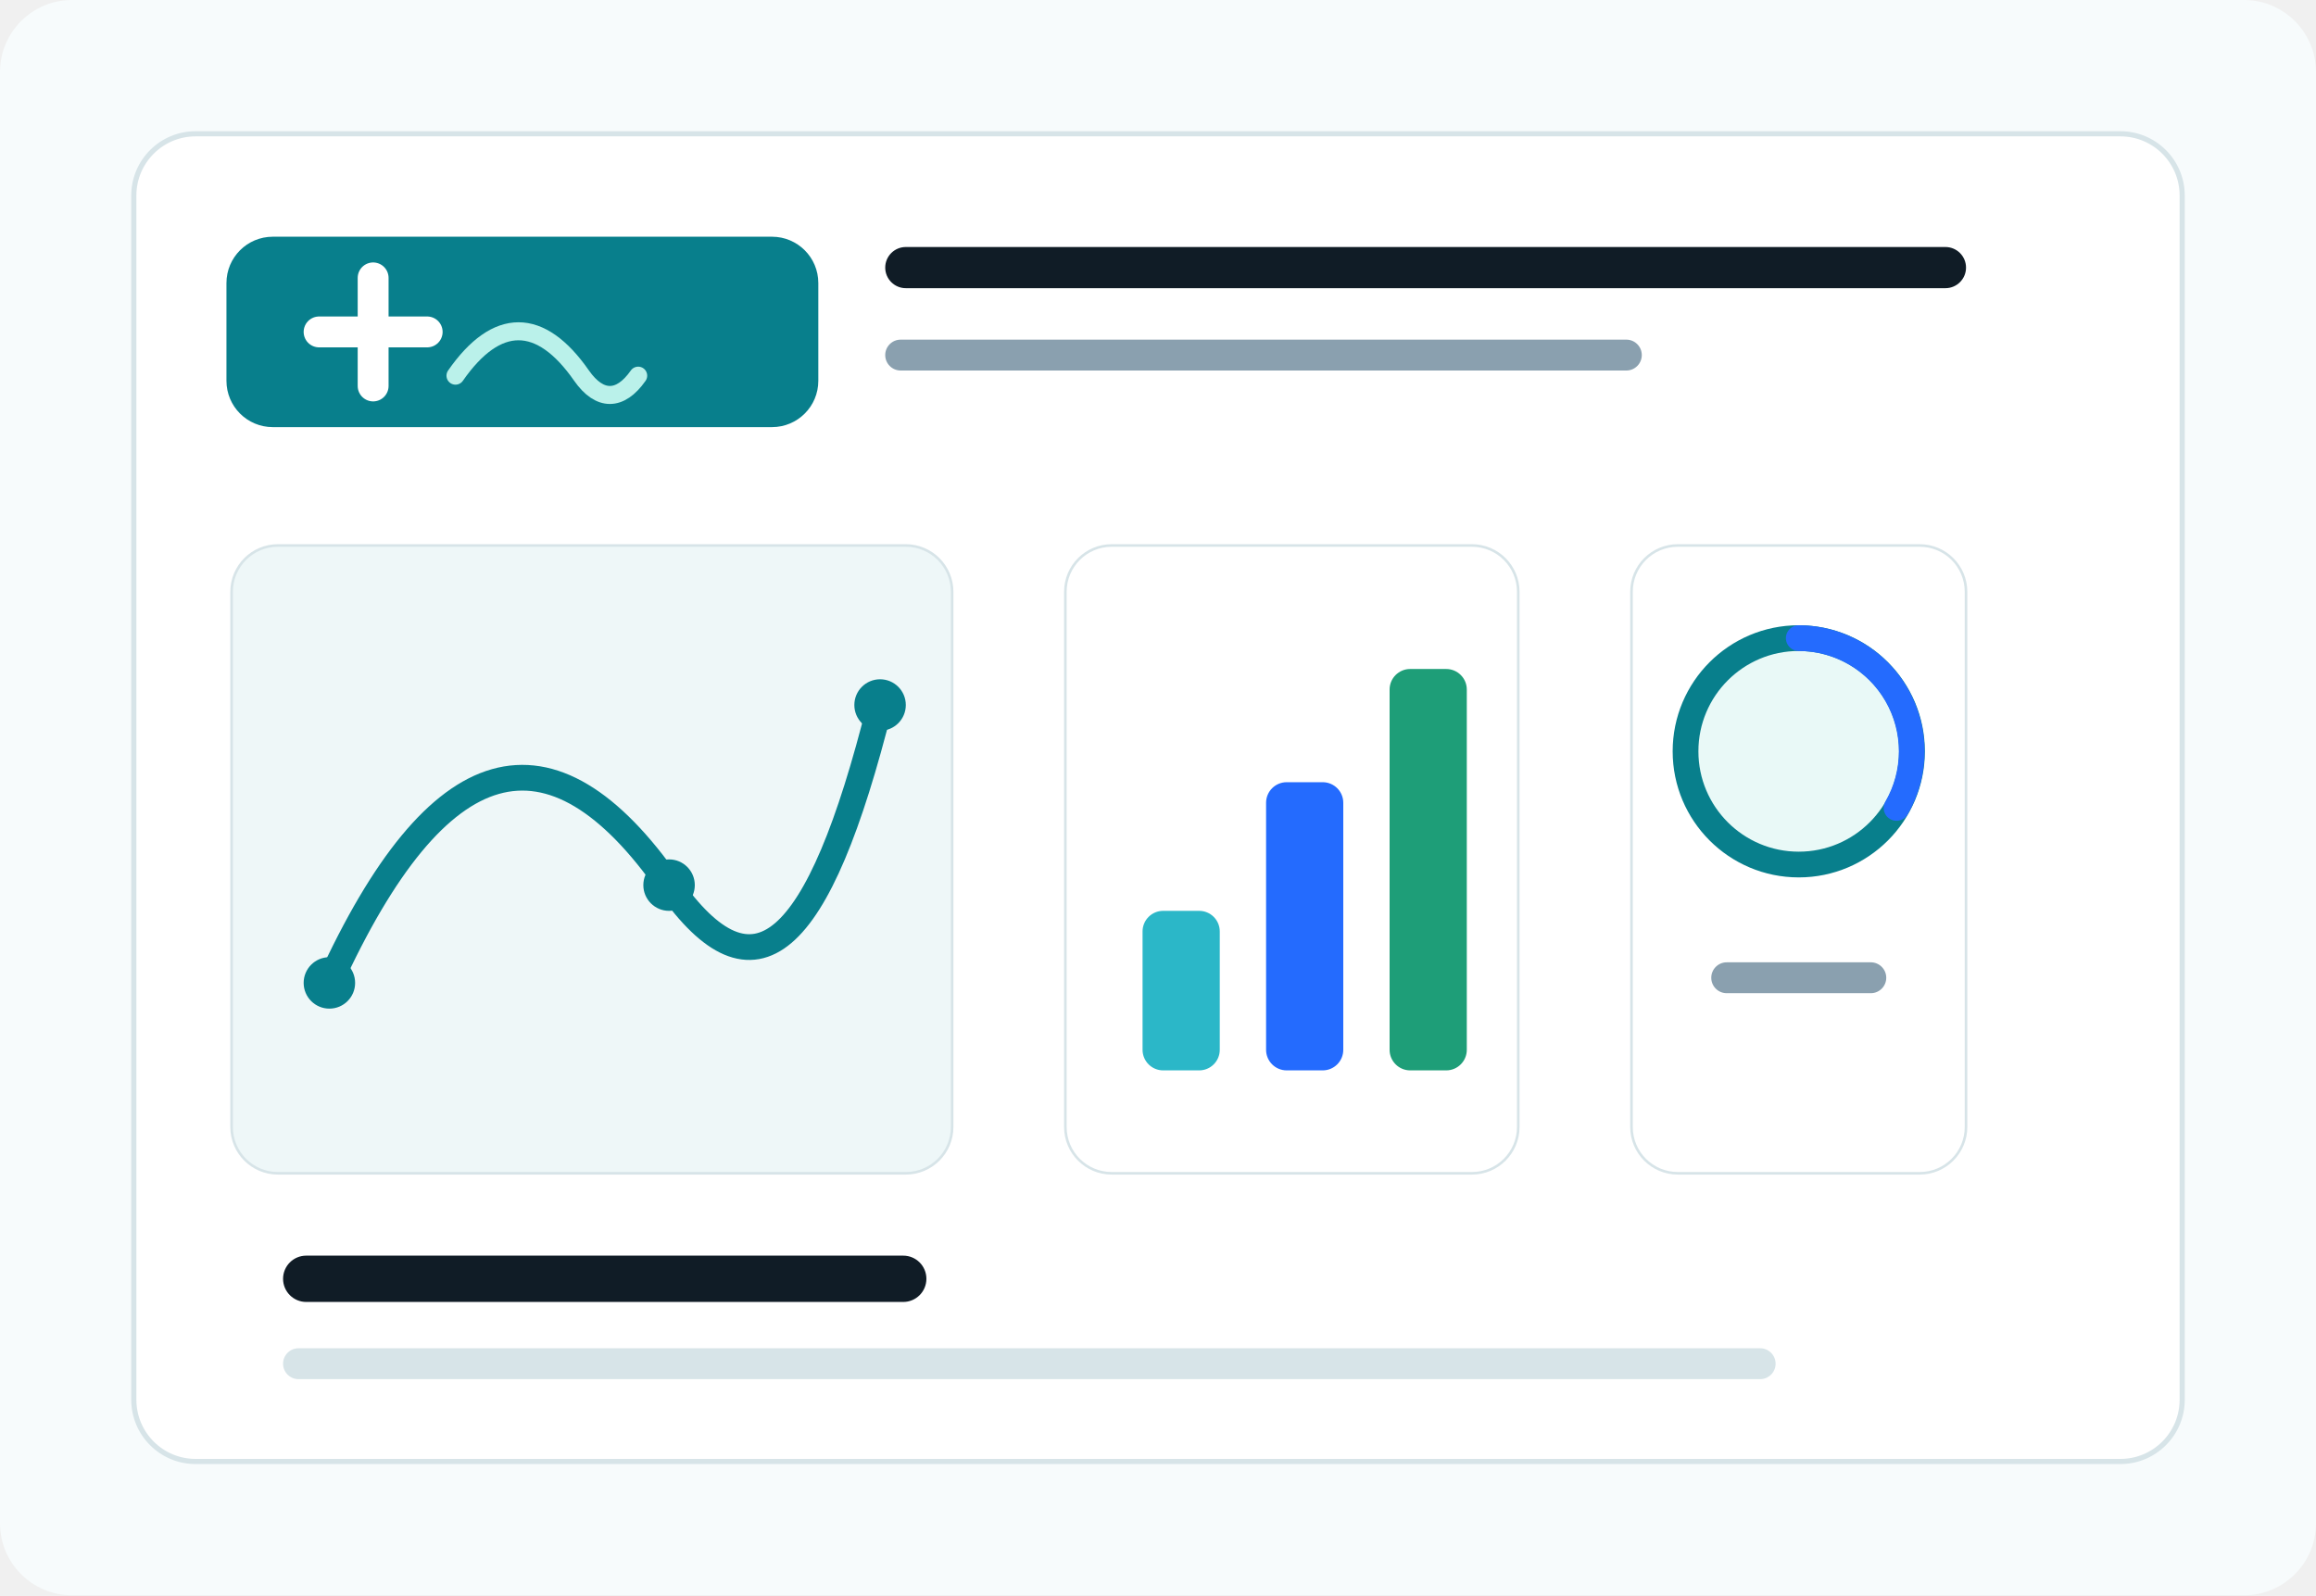
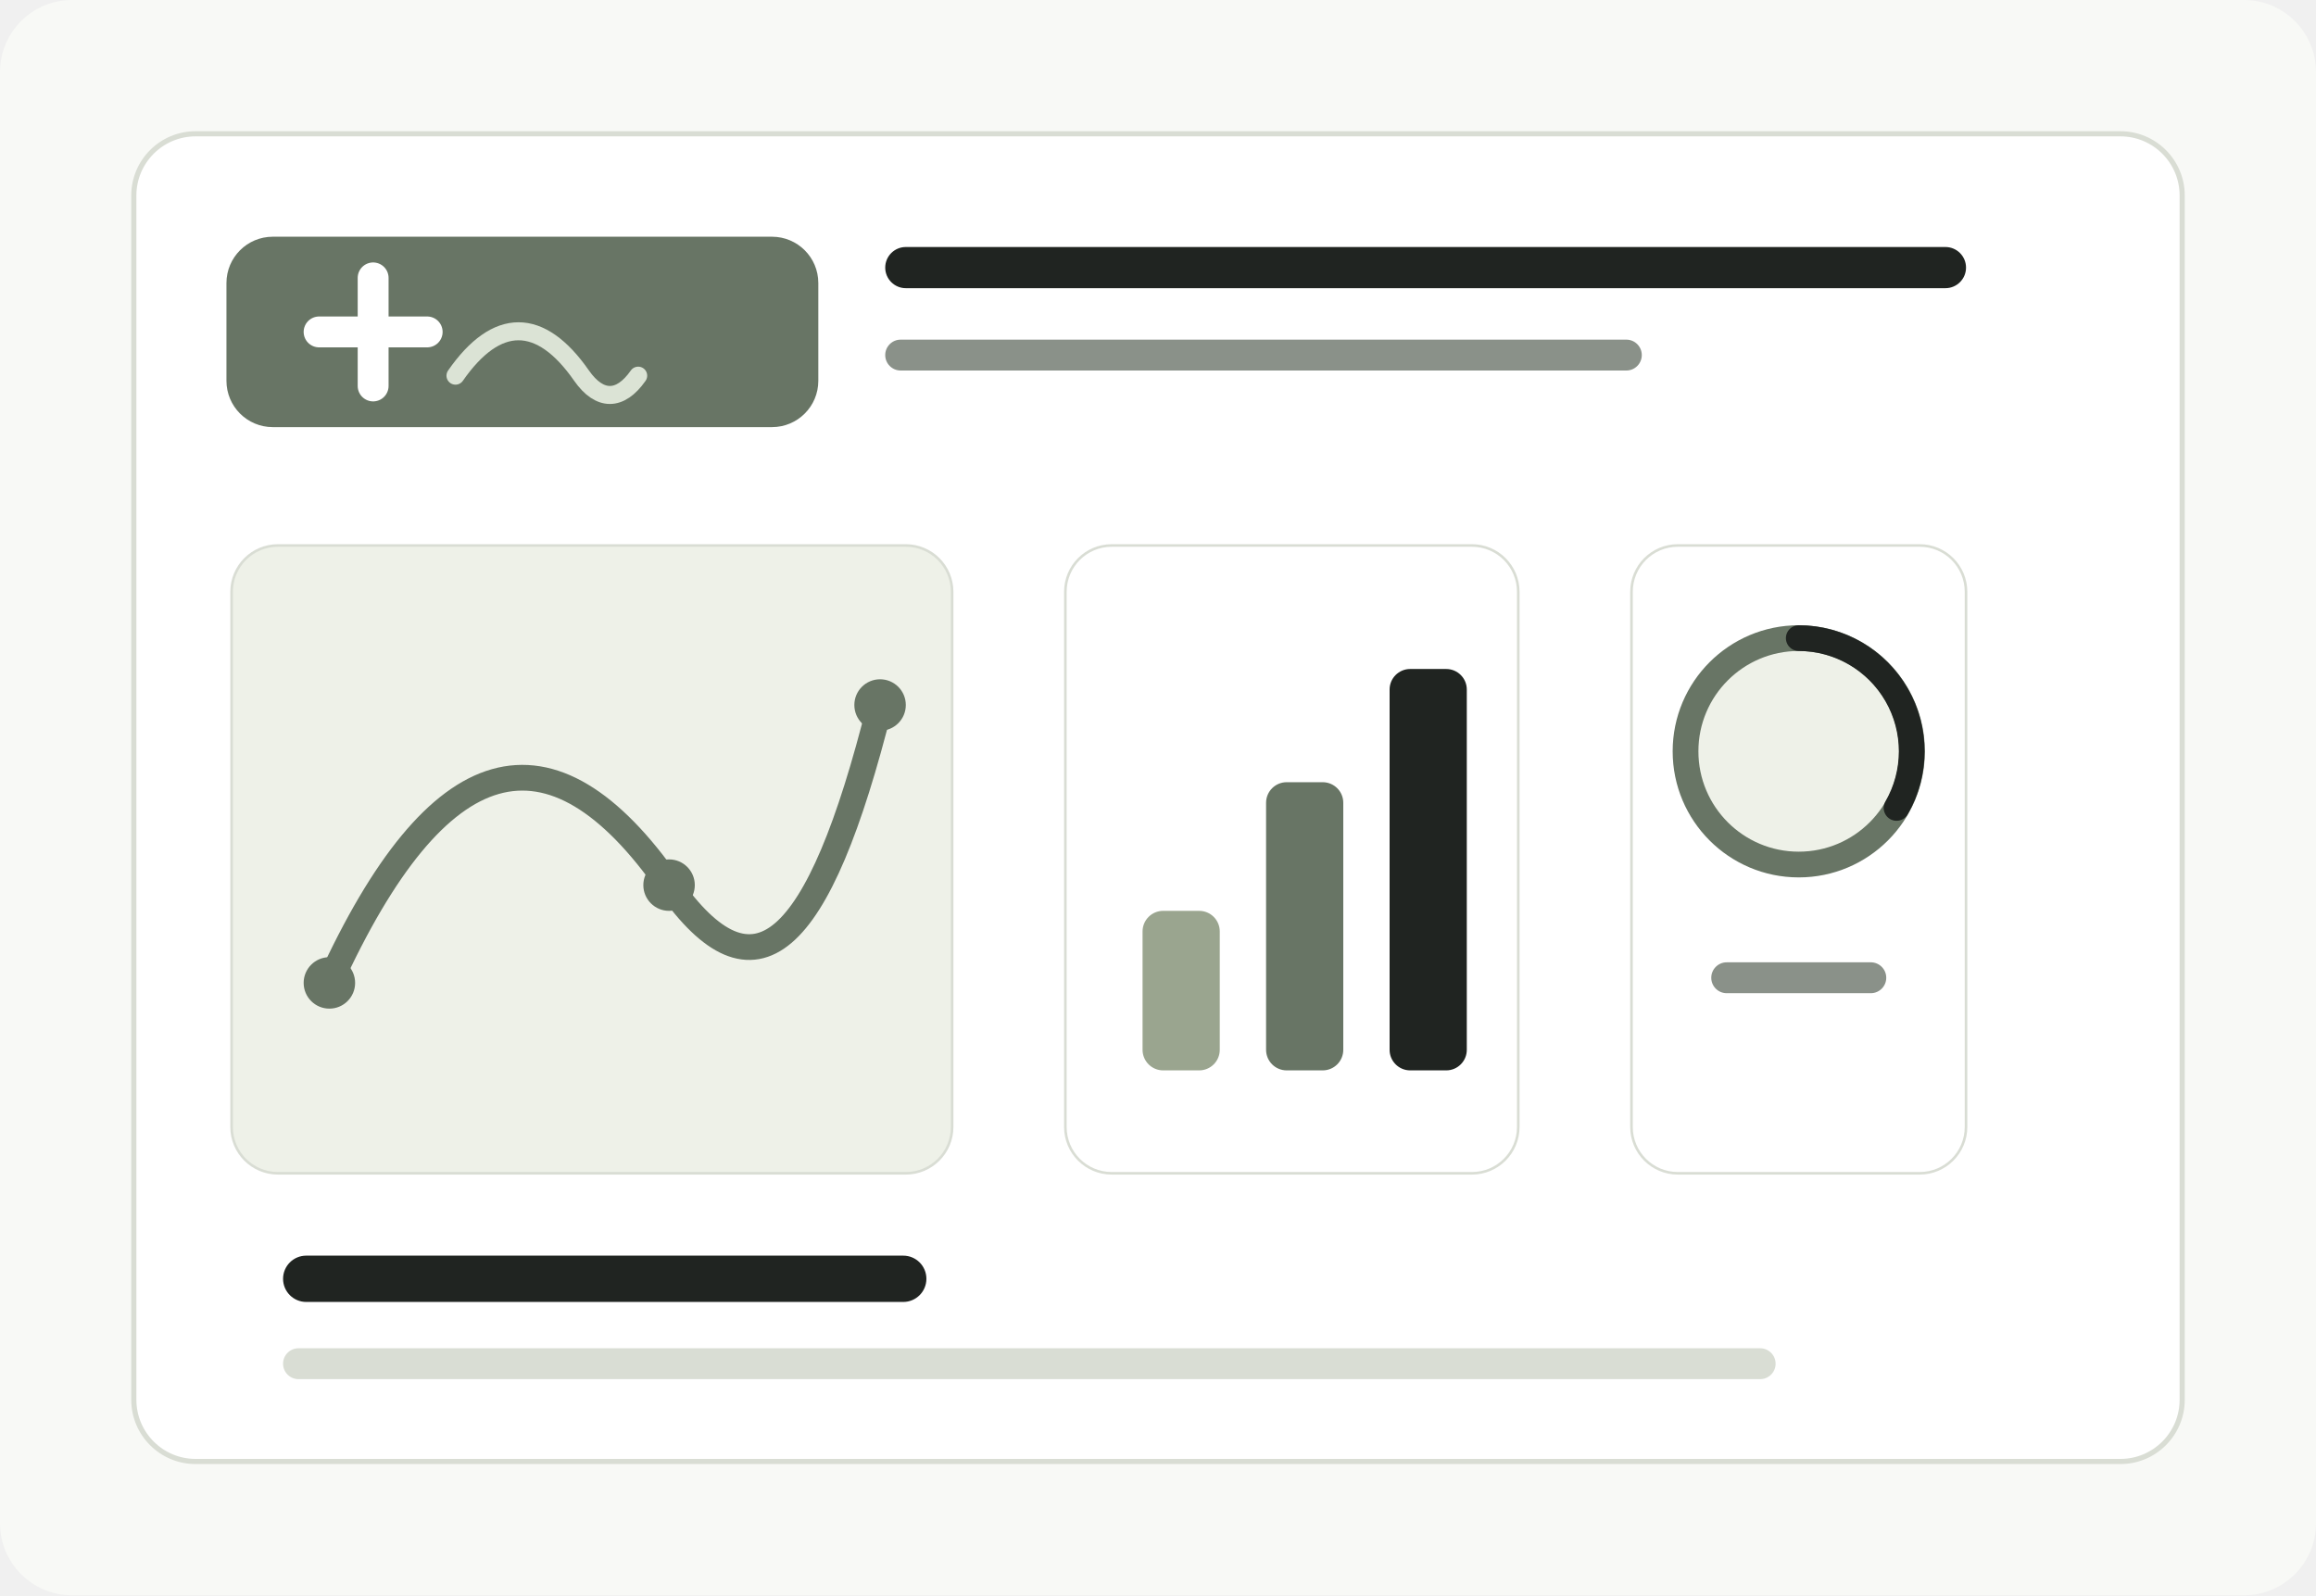
<svg xmlns="http://www.w3.org/2000/svg" width="900" height="620" viewBox="0 0 900 620" role="img" aria-labelledby="title desc">
-   <rect width="900" height="620" rx="28" fill="#f7fbfc" />
-   <rect x="52" y="52" width="796" height="516" rx="24" fill="#ffffff" stroke="#d7e4e8" stroke-width="2" />
-   <rect x="88" y="92" width="230" height="74" rx="18" fill="#087f8c" />
+   <rect width="900" height="620" rx="28" fill="#f8f9f6" />
+   <rect x="52" y="52" width="796" height="516" rx="24" fill="#ffffff" stroke="#d9ddd4" stroke-width="2" />
+   <rect x="88" y="92" width="230" height="74" rx="18" fill="#687565" />
  <path d="M124 129h42m-21-21v42" stroke="#fff" stroke-width="12" stroke-linecap="round" />
-   <path d="M177 146c16-23 33-23 49 0 7 10 15 10 22 0" fill="none" stroke="#baf1ea" stroke-width="7" stroke-linecap="round" />
-   <rect x="344" y="96" width="420" height="16" rx="8" fill="#101c26" />
-   <rect x="344" y="132" width="294" height="12" rx="6" fill="#8aa0af" />
-   <rect x="90" y="212" width="280" height="244" rx="18" fill="#eef7f8" stroke="#d7e4e8" />
-   <path d="M128 382c42-92 86-104 132-38 33 47 58 26 82-70" fill="none" stroke="#087f8c" stroke-width="10" stroke-linecap="round" />
-   <circle cx="128" cy="382" r="10" fill="#087f8c" />
-   <circle cx="260" cy="344" r="10" fill="#087f8c" />
-   <circle cx="342" cy="274" r="10" fill="#087f8c" />
-   <rect x="414" y="212" width="176" height="244" rx="18" fill="#ffffff" stroke="#d7e4e8" />
-   <rect x="444" y="354" width="30" height="62" rx="8" fill="#2bb7c8" />
-   <rect x="492" y="304" width="30" height="112" rx="8" fill="#246bfe" />
-   <rect x="540" y="260" width="30" height="156" rx="8" fill="#1e9e78" />
-   <rect x="634" y="212" width="130" height="244" rx="18" fill="#ffffff" stroke="#d7e4e8" />
-   <circle cx="699" cy="292" r="44" fill="#e9f9f7" stroke="#087f8c" stroke-width="10" />
-   <path d="M699 248a44 44 0 0 1 38 66" fill="none" stroke="#246bfe" stroke-width="10" stroke-linecap="round" />
-   <rect x="665" y="374" width="68" height="12" rx="6" fill="#8aa0af" />
-   <rect x="110" y="488" width="250" height="18" rx="9" fill="#101c26" />
-   <rect x="110" y="524" width="580" height="12" rx="6" fill="#d7e4e8" />
+   <path d="M177 146c16-23 33-23 49 0 7 10 15 10 22 0" fill="none" stroke="#dbe3d5" stroke-width="7" stroke-linecap="round" />
+   <rect x="344" y="96" width="420" height="16" rx="8" fill="#202421" />
+   <rect x="344" y="132" width="294" height="12" rx="6" fill="#8a9189" />
+   <rect x="90" y="212" width="280" height="244" rx="18" fill="#eef1e8" stroke="#d9ddd4" />
+   <path d="M128 382c42-92 86-104 132-38 33 47 58 26 82-70" fill="none" stroke="#687565" stroke-width="10" stroke-linecap="round" />
+   <circle cx="128" cy="382" r="10" fill="#687565" />
+   <circle cx="260" cy="344" r="10" fill="#687565" />
+   <circle cx="342" cy="274" r="10" fill="#687565" />
+   <rect x="414" y="212" width="176" height="244" rx="18" fill="#ffffff" stroke="#d9ddd4" />
+   <rect x="444" y="354" width="30" height="62" rx="8" fill="#9aa58f" />
+   <rect x="492" y="304" width="30" height="112" rx="8" fill="#687565" />
+   <rect x="540" y="260" width="30" height="156" rx="8" fill="#202421" />
+   <rect x="634" y="212" width="130" height="244" rx="18" fill="#ffffff" stroke="#d9ddd4" />
+   <circle cx="699" cy="292" r="44" fill="#eef1e8" stroke="#687565" stroke-width="10" />
+   <path d="M699 248a44 44 0 0 1 38 66" fill="none" stroke="#202421" stroke-width="10" stroke-linecap="round" />
+   <rect x="665" y="374" width="68" height="12" rx="6" fill="#8a9189" />
+   <rect x="110" y="488" width="250" height="18" rx="9" fill="#202421" />
+   <rect x="110" y="524" width="580" height="12" rx="6" fill="#d9ddd4" />
</svg>
